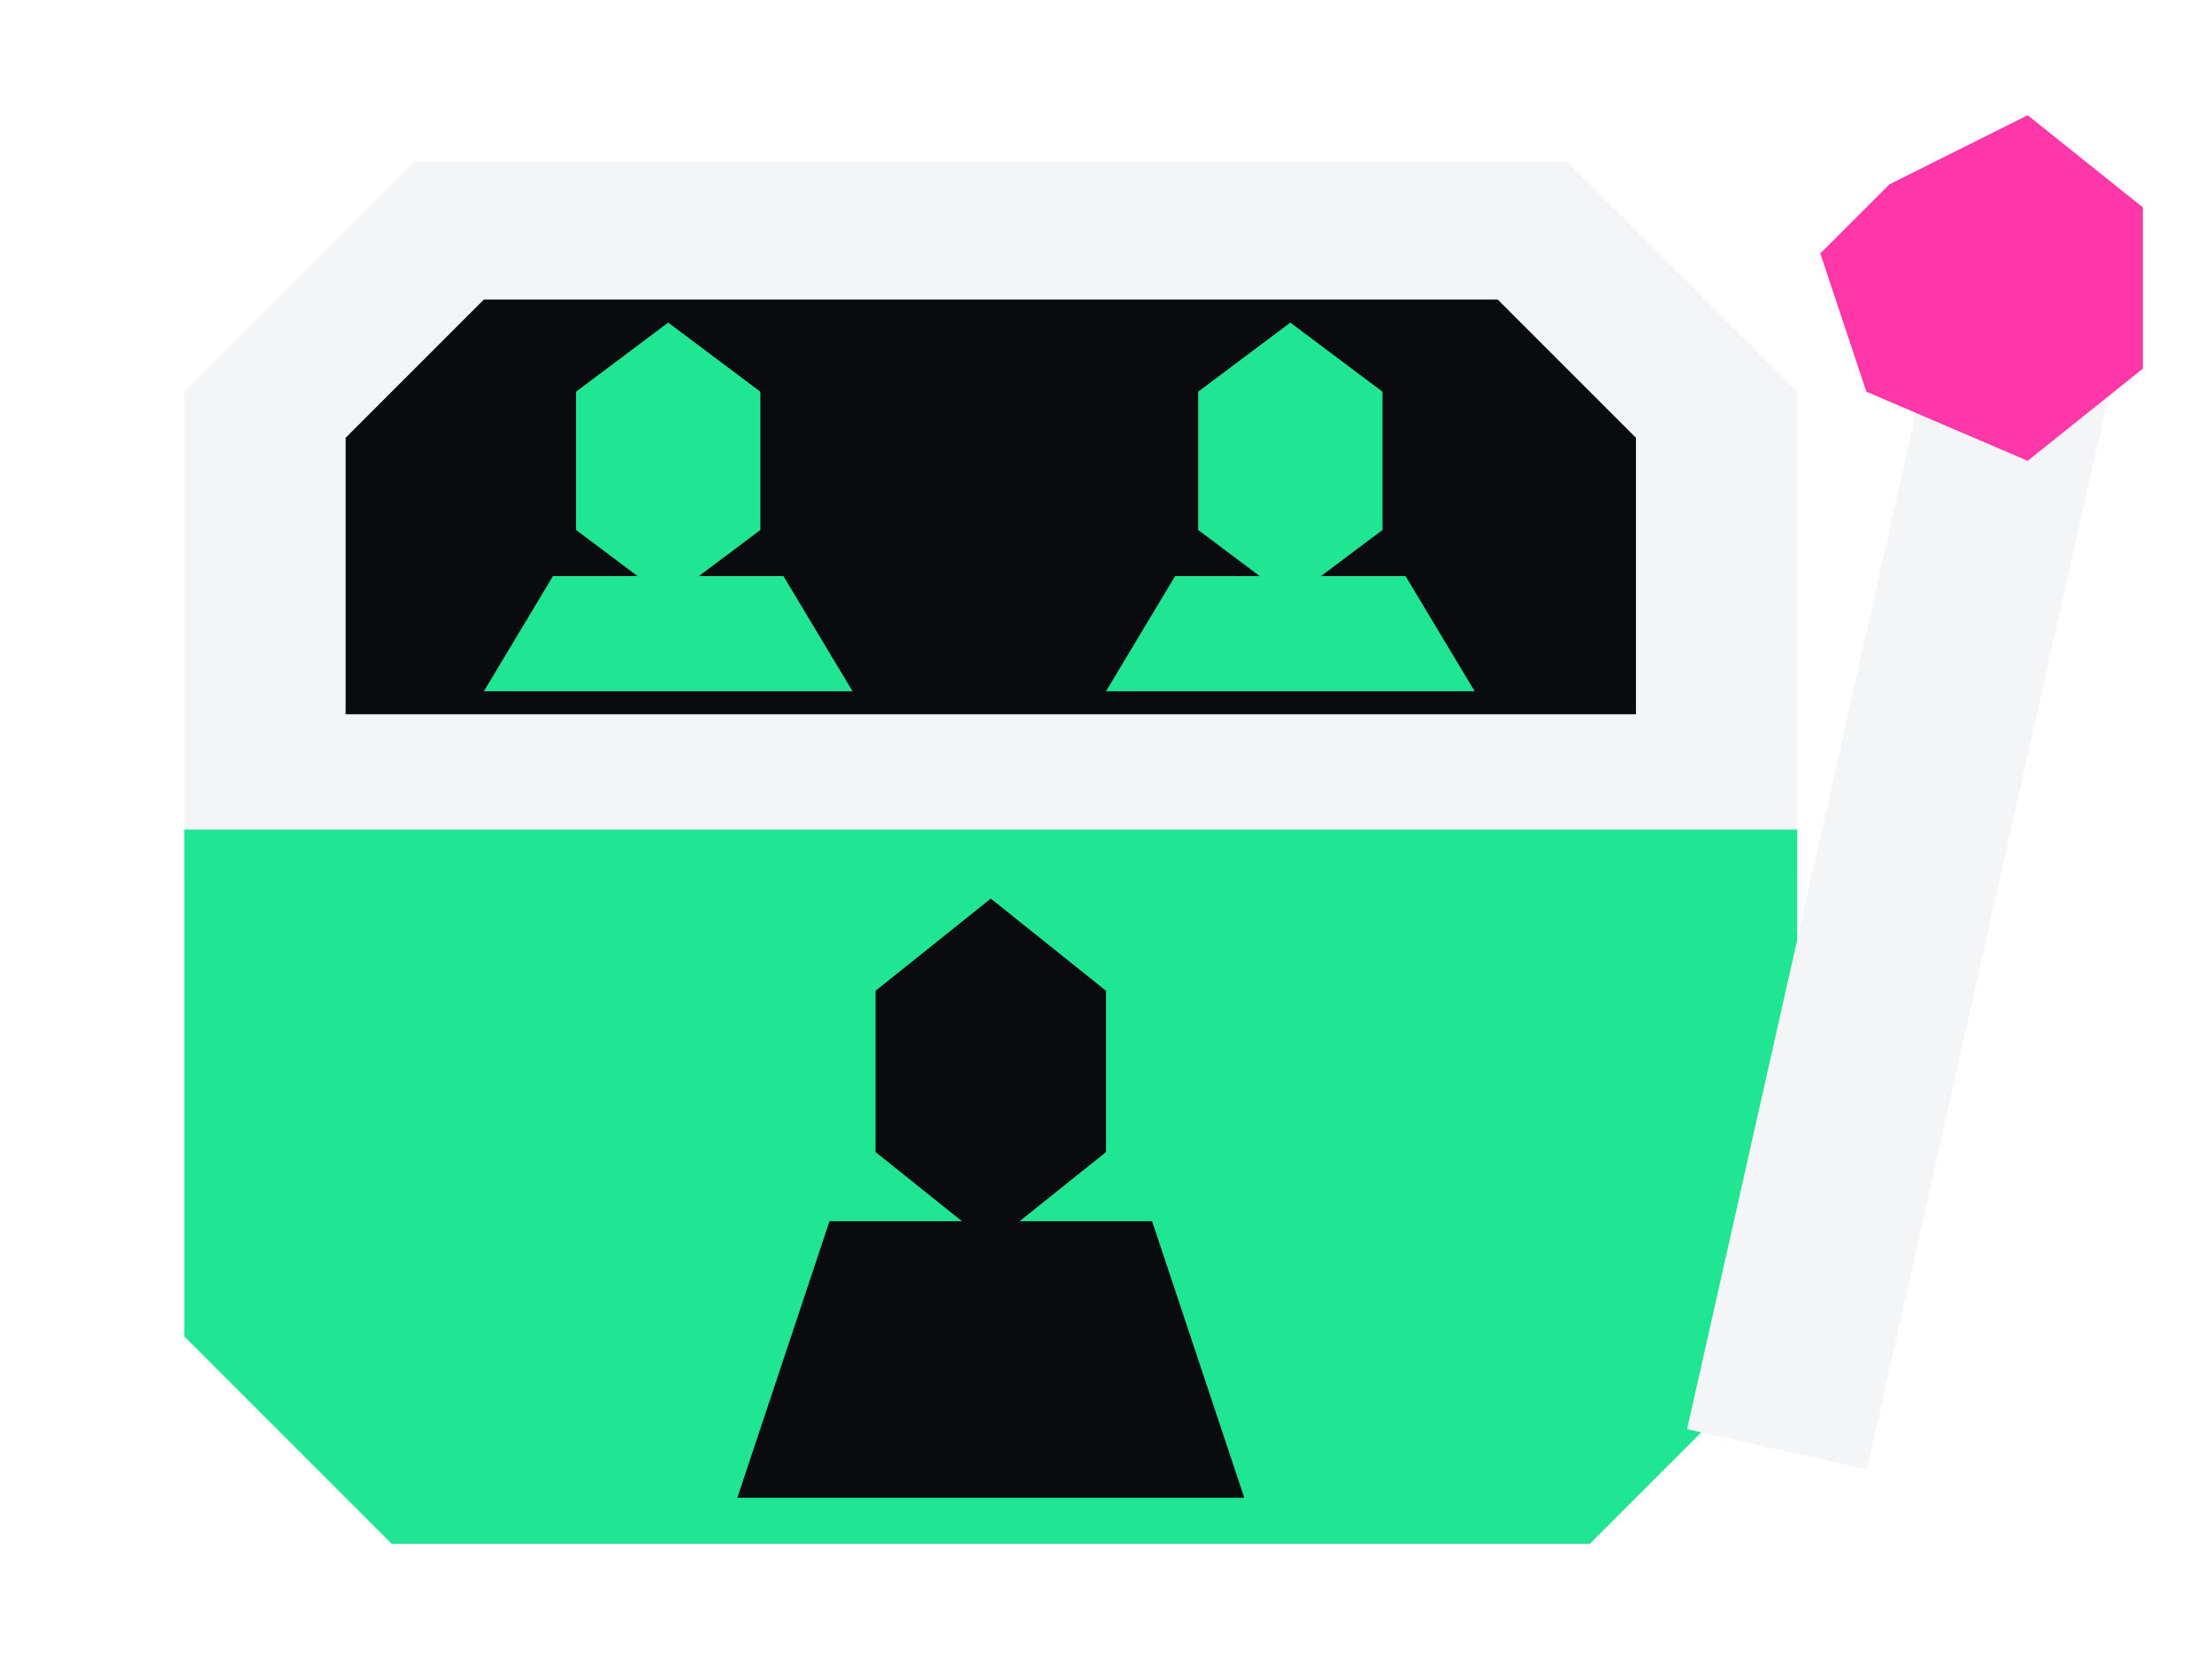
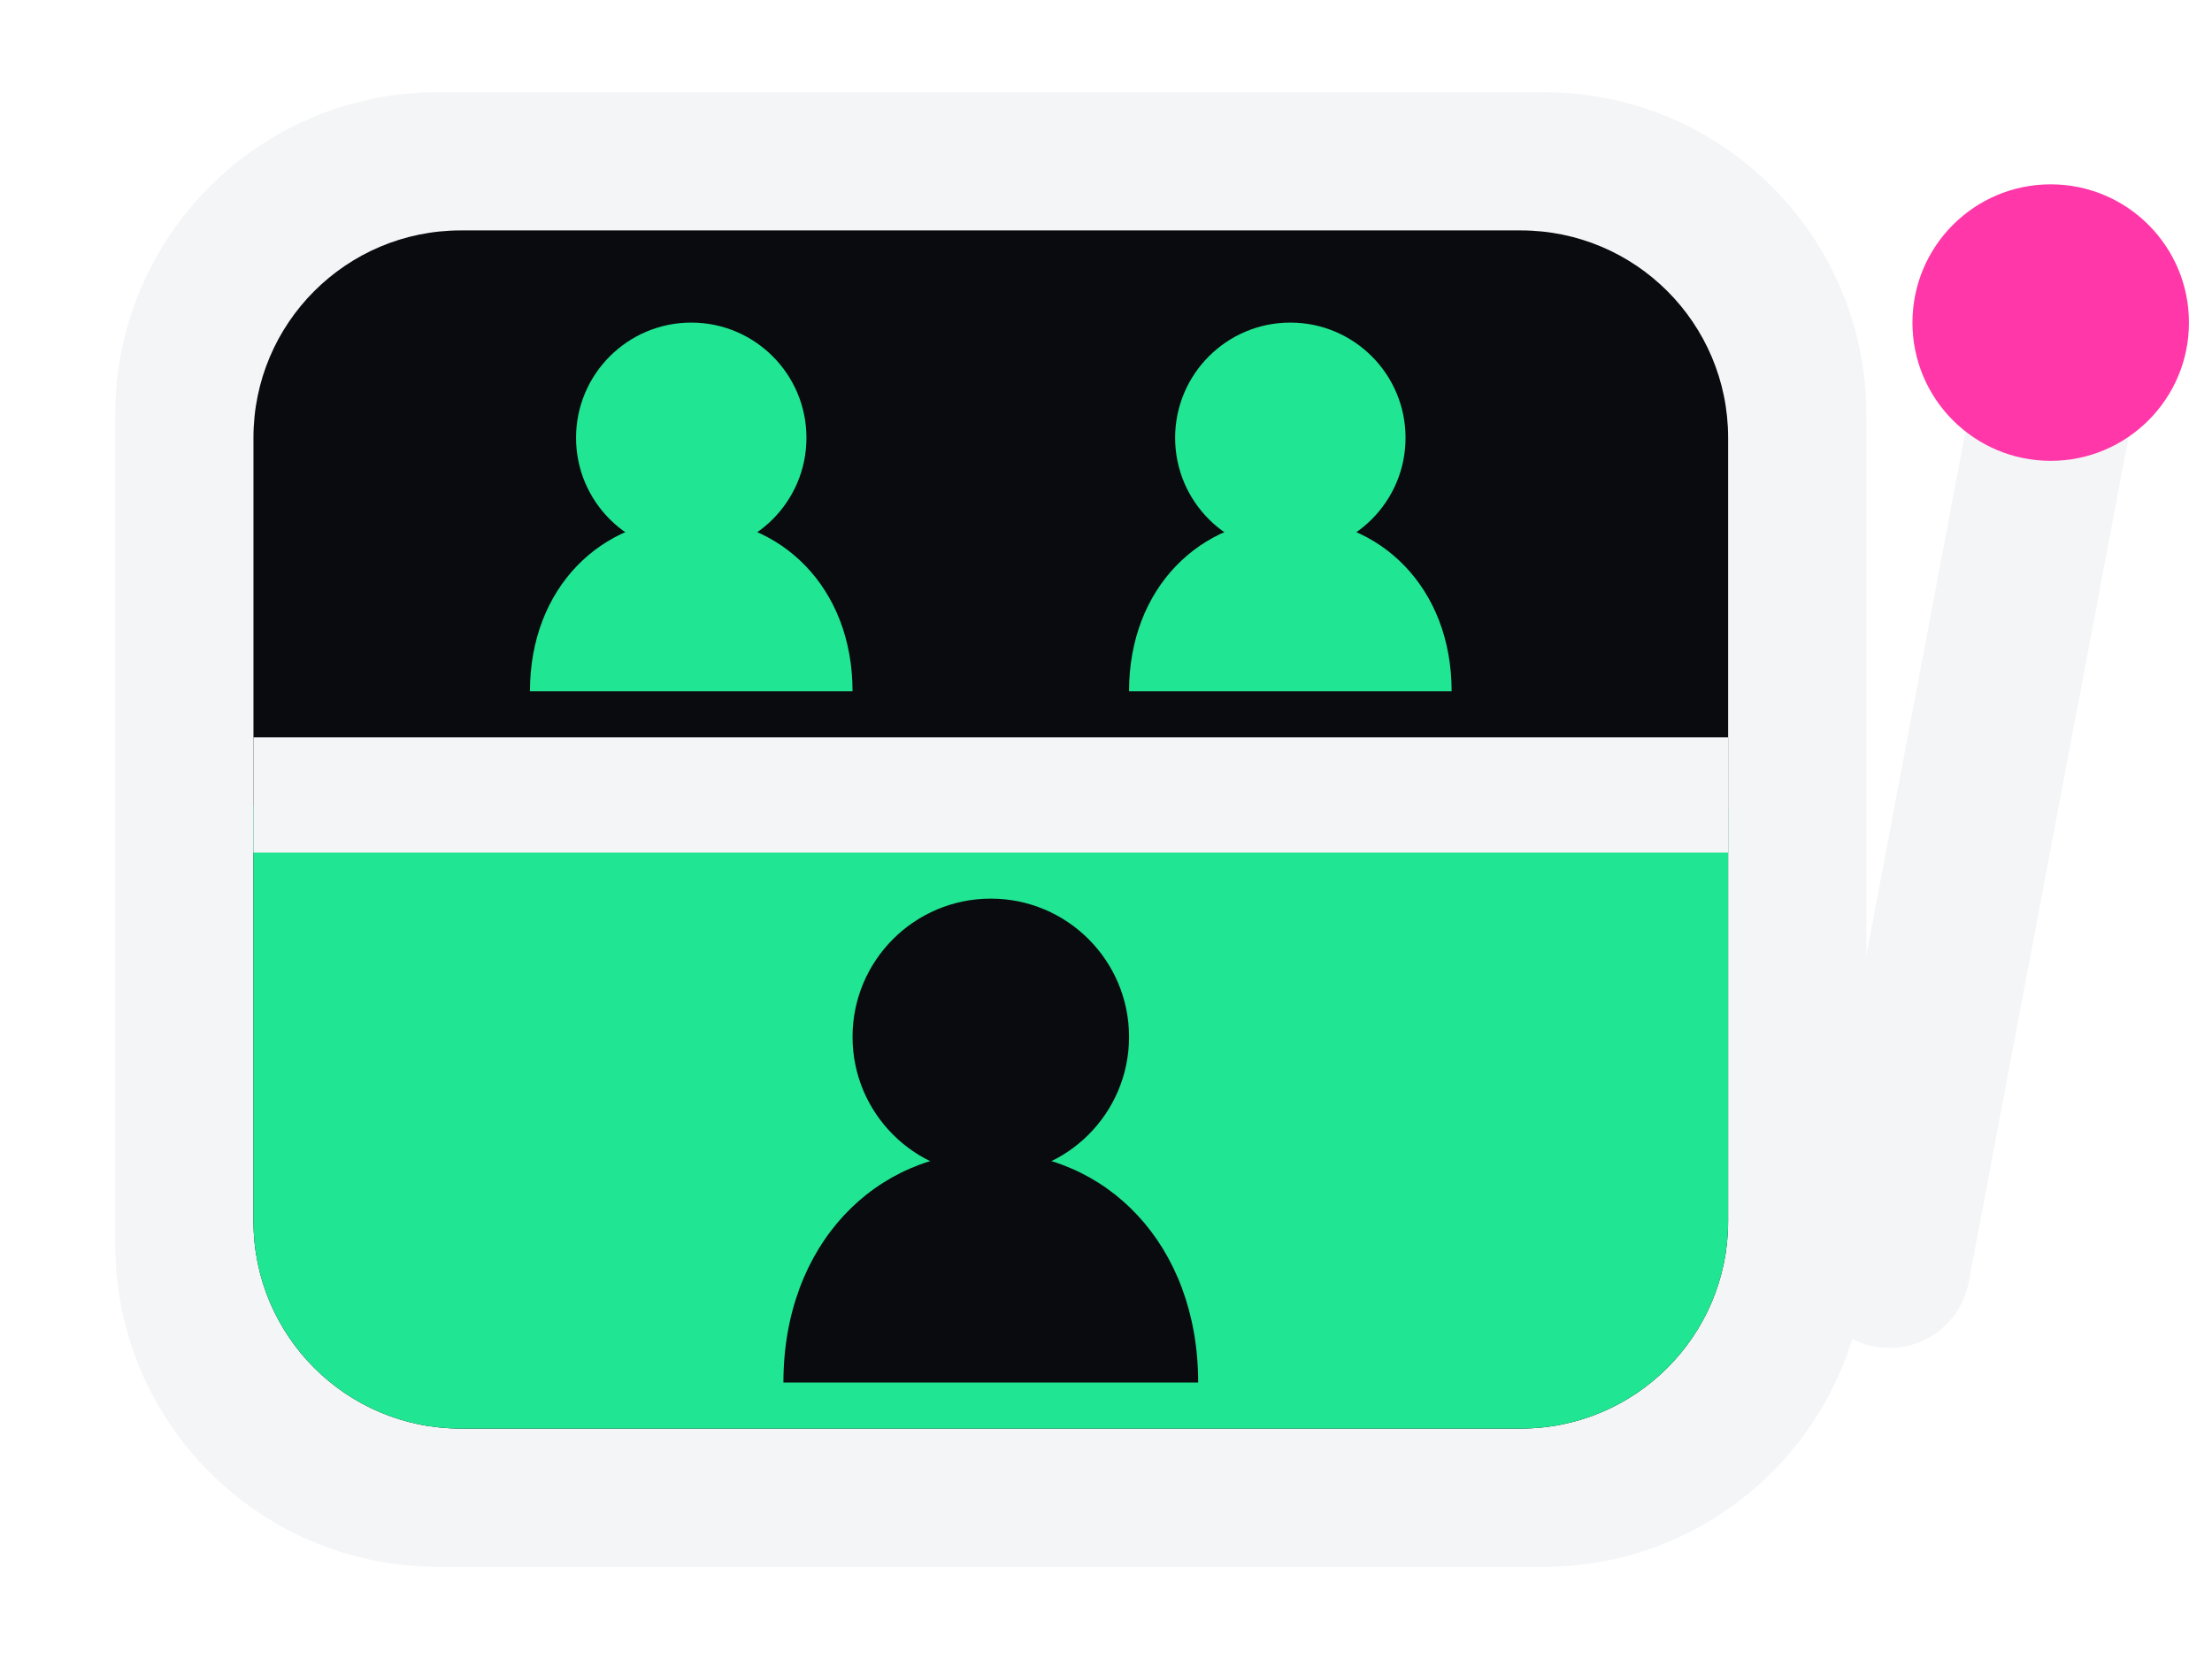
<svg xmlns="http://www.w3.org/2000/svg" viewBox="0 0 96 72" role="img" aria-label="SpinHire">
-   <path d="M8 17 18 7h50l10 10v21H8Z" fill="#F4F5F7" />
-   <path d="m15 19 6-6h44l6 6v12H15Z" fill="#090B0E" />
-   <path d="M8 36h70v22l-9 9H17l-9-9Z" fill="#20E592" />
+   <defs>
+     <clipPath id="screen">
+       <rect x="11" y="10" width="64" height="52" rx="9" />
+     </clipPath>
+   </defs>
+   <rect x="5" y="4" width="76" height="64" rx="14" fill="#F4F5F7" />
+   <g clip-path="url(#screen)">
+     <rect x="11" y="10" width="64" height="52" fill="#090B0E" />
+     <rect x="11" y="35" width="64" height="27" fill="#20E592" />
+   </g>
+   <rect x="11" y="32" width="64" height="5" fill="#F4F5F7" />
  <g fill="#20E592">
-     <path d="m25 17 4-3 4 3v6l-4 3-4-3Z" />
-     <path d="m21 30 3-5h10l3 5Z" />
-     <path d="m52 17 4-3 4 3v6l-4 3-4-3Z" />
-     <path d="m48 30 3-5h10l3 5Z" />
+     <circle cx="30" cy="19" r="5" />
+     <path d="M23 30c0-4.5 3.1-7.5 7-7.5s7 3 7 7.5Z" />
+     <circle cx="56" cy="19" r="5" />
+     <path d="M49 30c0-4.5 3.1-7.5 7-7.5s7 3 7 7.5Z" />
  </g>
  <g fill="#090B0E">
-     <path d="m38 43 5-4 5 4v7l-5 4-5-4Z" />
-     <path d="m32 65 4-12h14l4 12Z" />
+     <circle cx="43" cy="45" r="6" />
+     <path d="M34 60c0-6 4-10 9-10s9 4 9 10Z" />
  </g>
-   <path d="m78 59 9-40" fill="none" stroke="#F4F5F7" stroke-width="8" stroke-linecap="square" />
-   <path d="m82 8 6-3 5 4v7l-5 4-7-3-2-6Z" fill="#FF37A8" />
+   <path d="M82 55 89 18" fill="none" stroke="#F4F5F7" stroke-width="7" stroke-linecap="round" />
+   <circle cx="89" cy="14" r="6" fill="#FF37A8" />
</svg>
